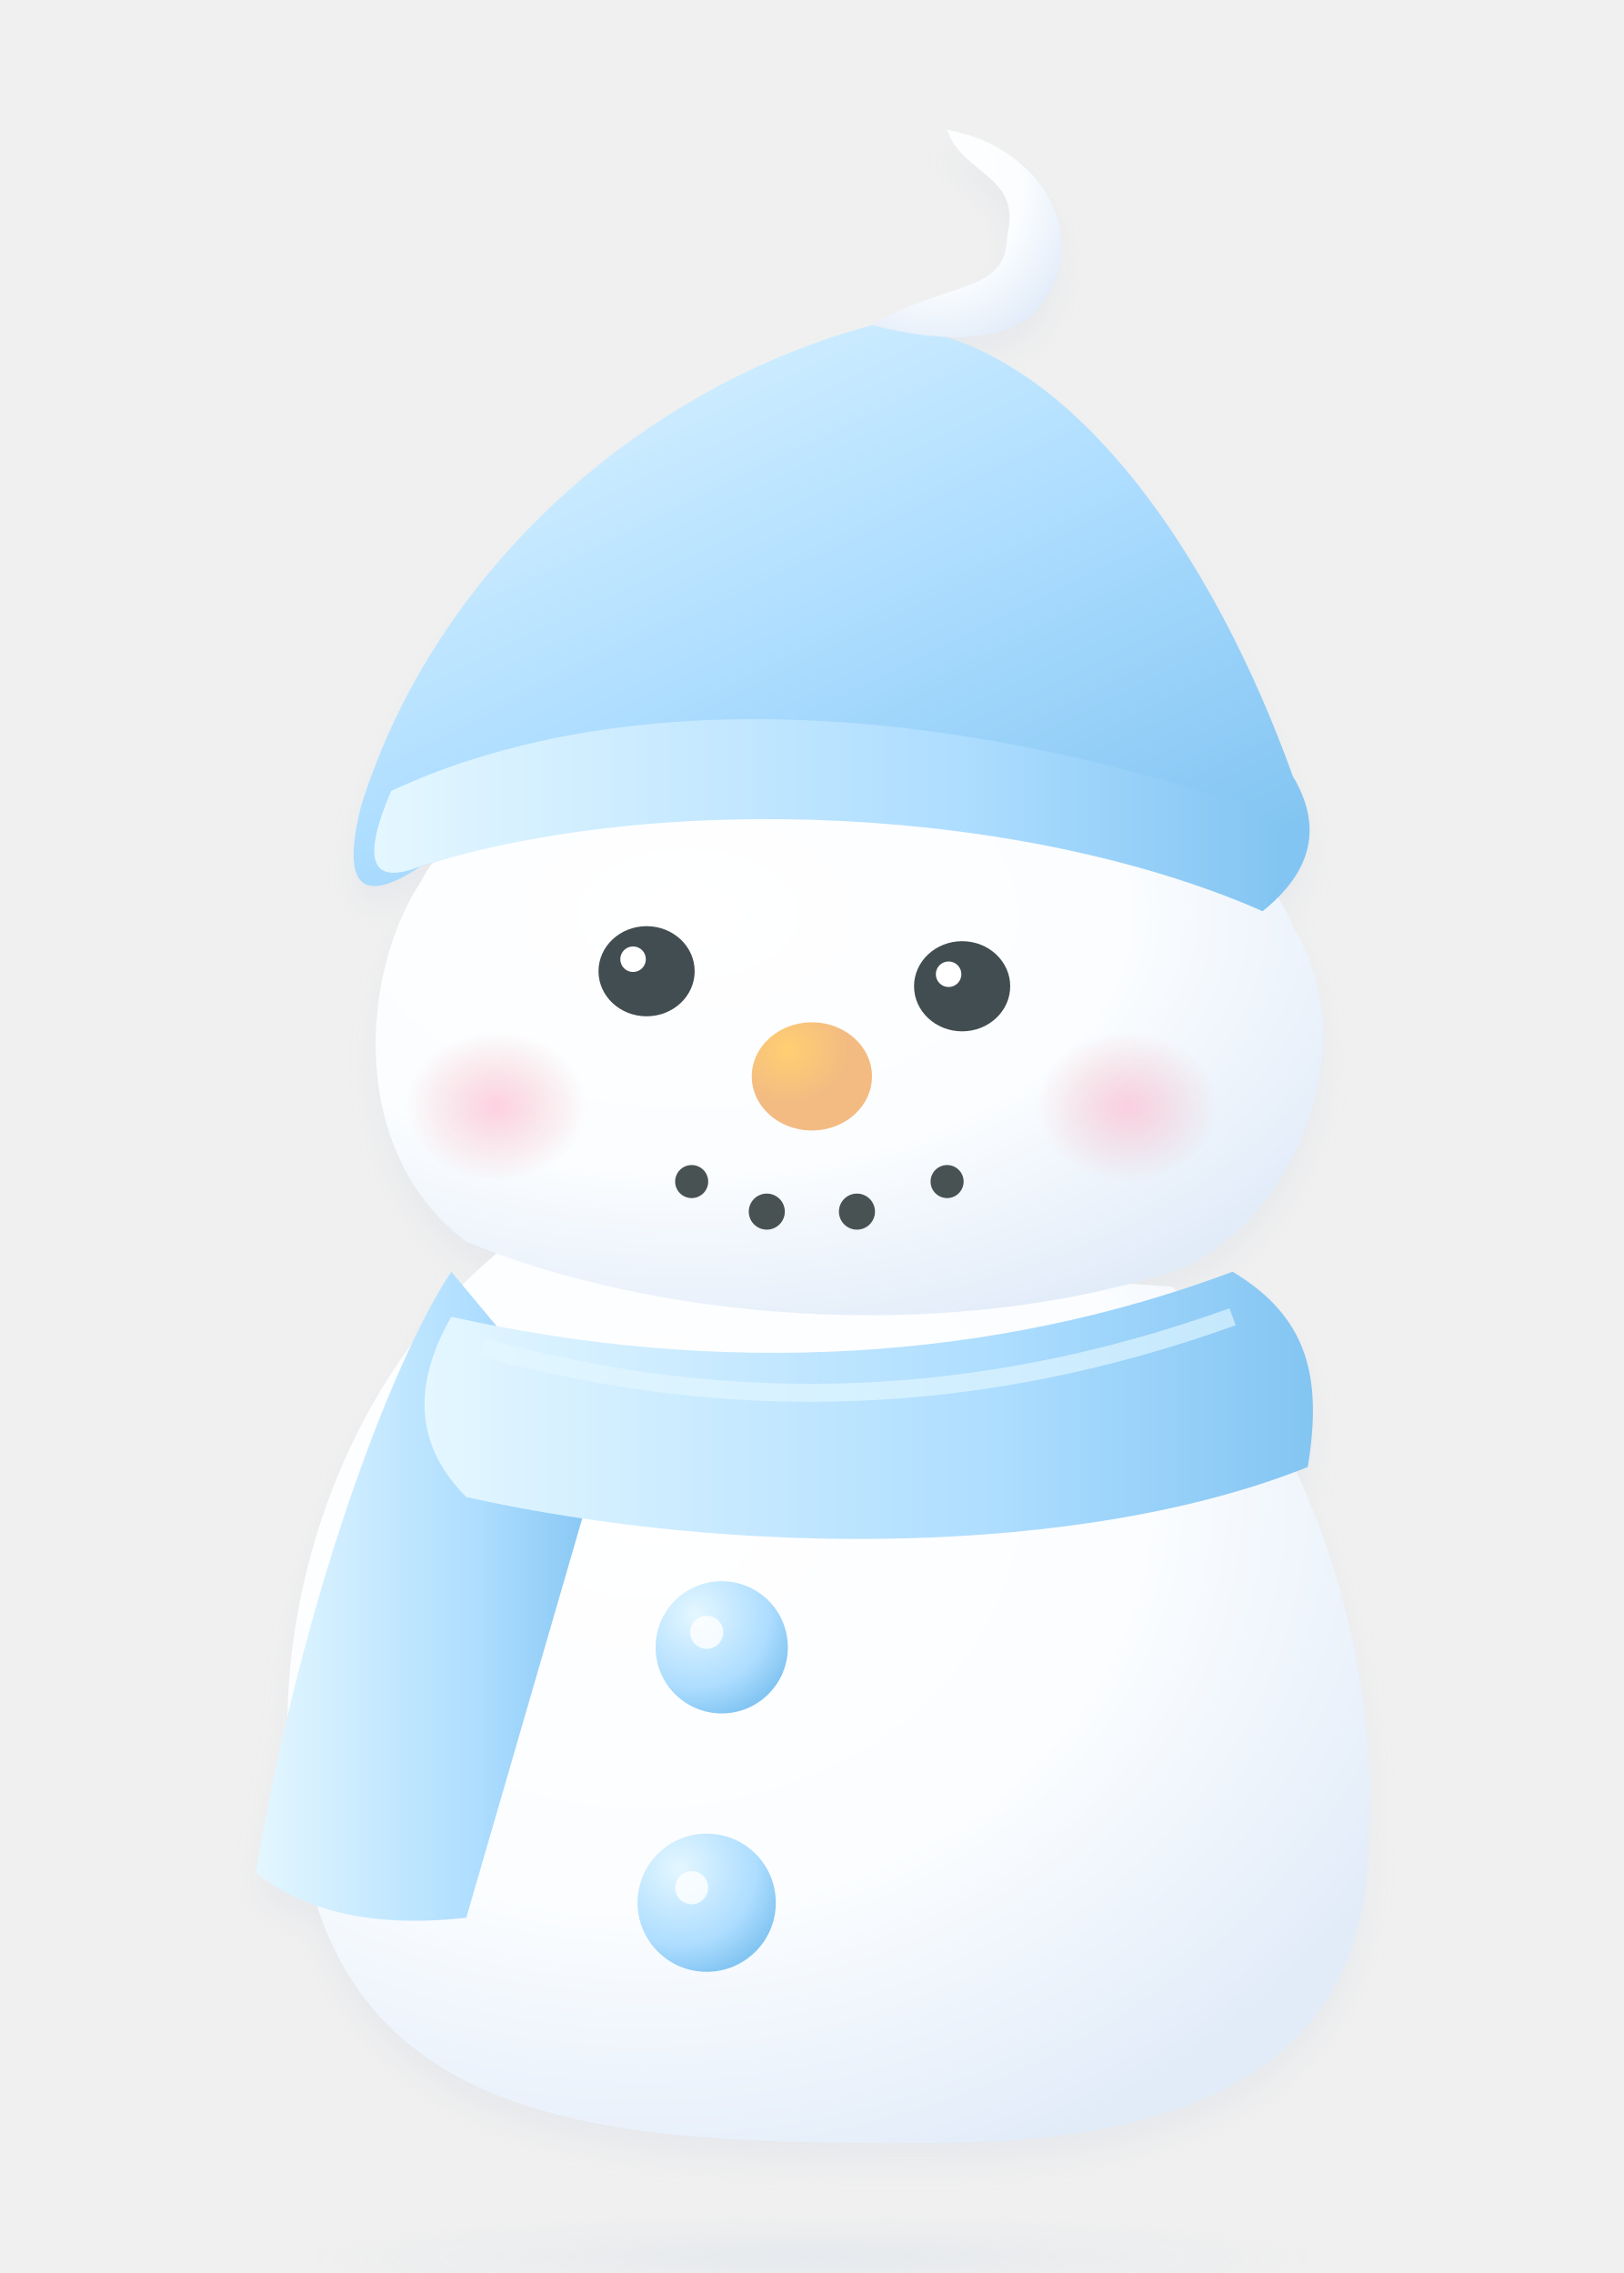
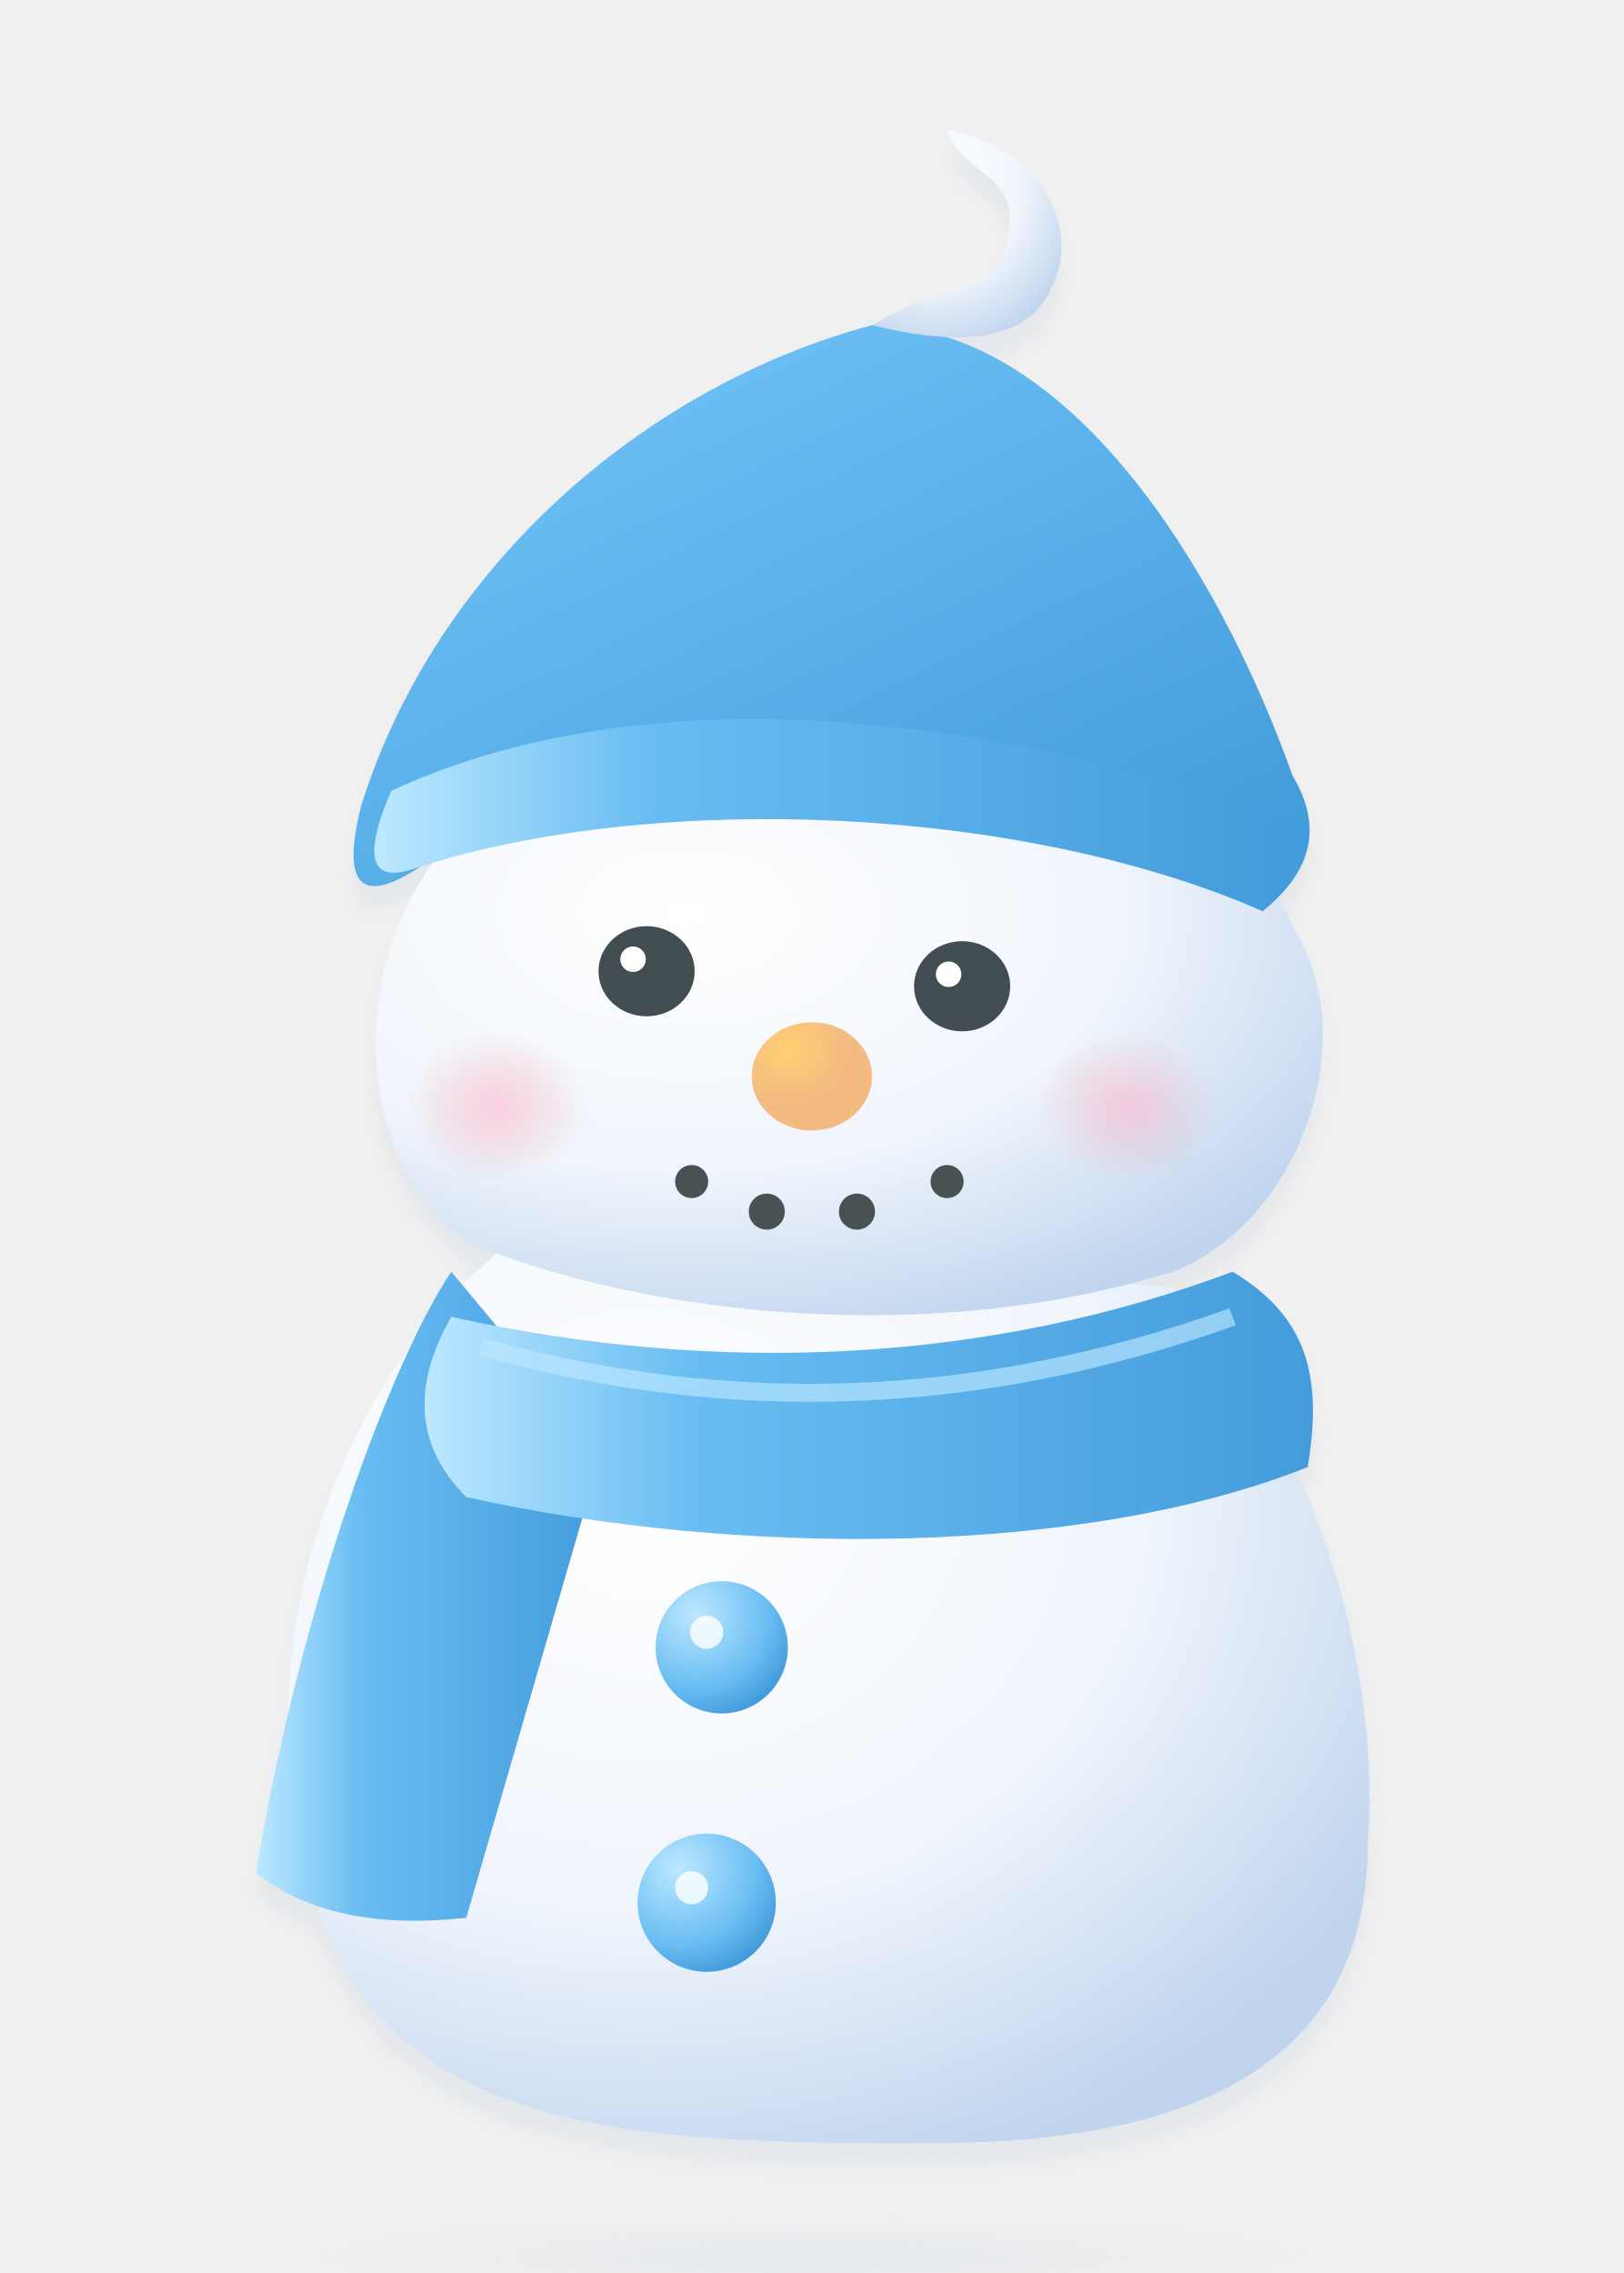
<svg xmlns="http://www.w3.org/2000/svg" viewBox="0 0 100 140" width="100" height="140" preserveAspectRatio="xMidYMid meet">
  <defs>
    <radialGradient id="snow" cx="33%" cy="28%" r="80%">
      <stop stop-color="#fff" />
-       <stop offset=".58" stop-color="#fbfdff" />
-       <stop offset="1" stop-color="#e2ecf9" />
+       <stop offset=".58" stop-color="#f0f5fc" />
+       <stop offset="1" stop-color="#c0d4ee" />
    </radialGradient>
    <linearGradient id="hat" x1="0" y1="0" x2=".8" y2="1">
-       <stop stop-color="#e4f7ff" />
-       <stop offset=".55" stop-color="#adddff" />
-       <stop offset="1" stop-color="#83c5f2" />
+       <stop stop-color="#bde8ff" />
+       <stop offset=".25" stop-color="#69bdf2" />
+       <stop offset="1" stop-color="#439cdb" />
    </linearGradient>
    <linearGradient id="scarf">
-       <stop stop-color="#e4f7ff" />
-       <stop offset=".65" stop-color="#adddff" />
-       <stop offset="1" stop-color="#83c5f2" />
+       <stop stop-color="#bde8ff" />
+       <stop offset=".3" stop-color="#69bdf2" />
+       <stop offset="1" stop-color="#439cdb" />
    </linearGradient>
    <radialGradient id="button" cx="30%" cy="25%" r="80%">
-       <stop stop-color="#e4f7ff" />
-       <stop offset=".7" stop-color="#adddff" />
-       <stop offset="1" stop-color="#83c5f2" />
+       <stop stop-color="#bde8ff" />
+       <stop offset=".7" stop-color="#69bdf2" />
+       <stop offset="1" stop-color="#439cdb" />
    </radialGradient>
    <radialGradient id="nose" cx="30%" cy="25%">
      <stop stop-color="#ffcf72" />
      <stop offset="1" stop-color="#f3bb82" />
    </radialGradient>
    <radialGradient id="blush">
      <stop stop-color="#ffb9d2" stop-opacity=".65" />
      <stop offset="1" stop-color="#edb5b8" stop-opacity="0" />
    </radialGradient>
    <radialGradient id="floor-shadow">
      <stop stop-color="#9db9d8" stop-opacity=".12" />
      <stop offset=".6" stop-color="#9db9d8" stop-opacity=".05" />
      <stop offset="1" stop-color="#9db9d8" stop-opacity="0" />
    </radialGradient>
    <filter id="object-shadow" filterUnits="userSpaceOnUse" x="-10" y="-10" width="120" height="164" color-interpolation-filters="sRGB">
-       <feGaussianBlur in="SourceAlpha" stdDeviation=".85" result="soft-shadow" />
+       <feGaussianBlur in="SourceAlpha" stdDeviation=".55" result="soft-shadow" />
      <feOffset in="soft-shadow" dy="1.4" result="offset-shadow" />
-       <feFlood flood-color="#96acce" flood-opacity=".10" />
+       <feFlood flood-color="#96acce" flood-opacity=".14" />
      <feComposite in2="offset-shadow" operator="in" />
      <feMerge>
        <feMergeNode />
        <feMergeNode in="SourceGraphic" />
      </feMerge>
    </filter>
  </defs>
  <ellipse cx="50.0" cy="139" rx="32.0" ry="2.7" fill="url(#floor-shadow)" />
  <g filter="url(#object-shadow)">
    <g id="item-model" transform="translate(12.98508 5.223881) scale(0.925373)">
      <path d="M20 77 C7 87 2 107 7 121 C12 137 30 137 48 137 C68 137 77 130 77 117 C78 103 72 88 64 80Z" fill="url(#snow)" />
      <path d="M14 53 C17 47 29 44 42 45 C56 46 69 48 72 56 C77 64 72 76 64 79 C48 84 29 82 17 77 C9 71 10 59 14 53Z" fill="url(#snow)" />
      <ellipse cx="19" cy="68" rx="6" ry="5" fill="url(#blush)" />
      <ellipse cx="61" cy="68" rx="6" ry="5" fill="url(#blush)" />
      <ellipse cx="29" cy="59" rx="3.2" ry="3" fill="#424d51" />
      <ellipse cx="50" cy="60" rx="3.2" ry="3" fill="#424d51" />
      <circle cx="28.1" cy="58.2" r=".85" fill="#fff" />
      <circle cx="49.1" cy="59.2" r=".85" fill="#fff" />
      <ellipse cx="40" cy="66" rx="4" ry="3.6" fill="url(#nose)" />
      <g fill="#485252">
        <circle cx="32" cy="73" r="1.1" />
        <circle cx="37" cy="75" r="1.2" />
        <circle cx="43" cy="75" r="1.2" />
        <circle cx="49" cy="73" r="1.1" />
      </g>
      <path d="M16 79 C12 85 6 101 3 119 Q8 123 17 122 L26 91Z" fill="url(#scarf)" />
      <path d="M16 82 C34 86 52 85 68 79 C73 82 74 86 73 92 C58 98 35 98 17 94 Q12 89 16 82Z" fill="url(#scarf)" />
-       <path d="M18 84 Q43 91 68 82" fill="none" stroke="#e4f7ff" stroke-width="1.2" opacity=".65" />
+       <path d="M18 84 Q43 91 68 82" fill="none" stroke="#bde8ff" stroke-width="1.2" opacity=".65" />
      <path d="M10 48 C15 32 29 20 44 16 C57 16 67 32 72 46 Q75 51 70 55 C53 47 33 46 14 52 Q8 56 10 48Z" fill="url(#hat)" />
      <path d="M12 47 C27 40 48 41 69 48 Q73 50 70 55 C54 48 30 47 14 52 Q9 54 12 47Z" fill="url(#scarf)" />
      <path d="M44 16 C49 13 53 14 53 10 C54 6 50 6 49 3 C55 4 59 10 55 15 Q52 18 44 16Z" fill="url(#snow)" />
      <circle cx="34" cy="104" r="4.4" fill="url(#button)" />
      <circle cx="33" cy="103" r="1.1" fill="#fff" opacity=".8" />
      <circle cx="33" cy="121" r="4.6" fill="url(#button)" />
      <circle cx="32" cy="120" r="1.1" fill="#fff" opacity=".8" />
    </g>
  </g>
</svg>
